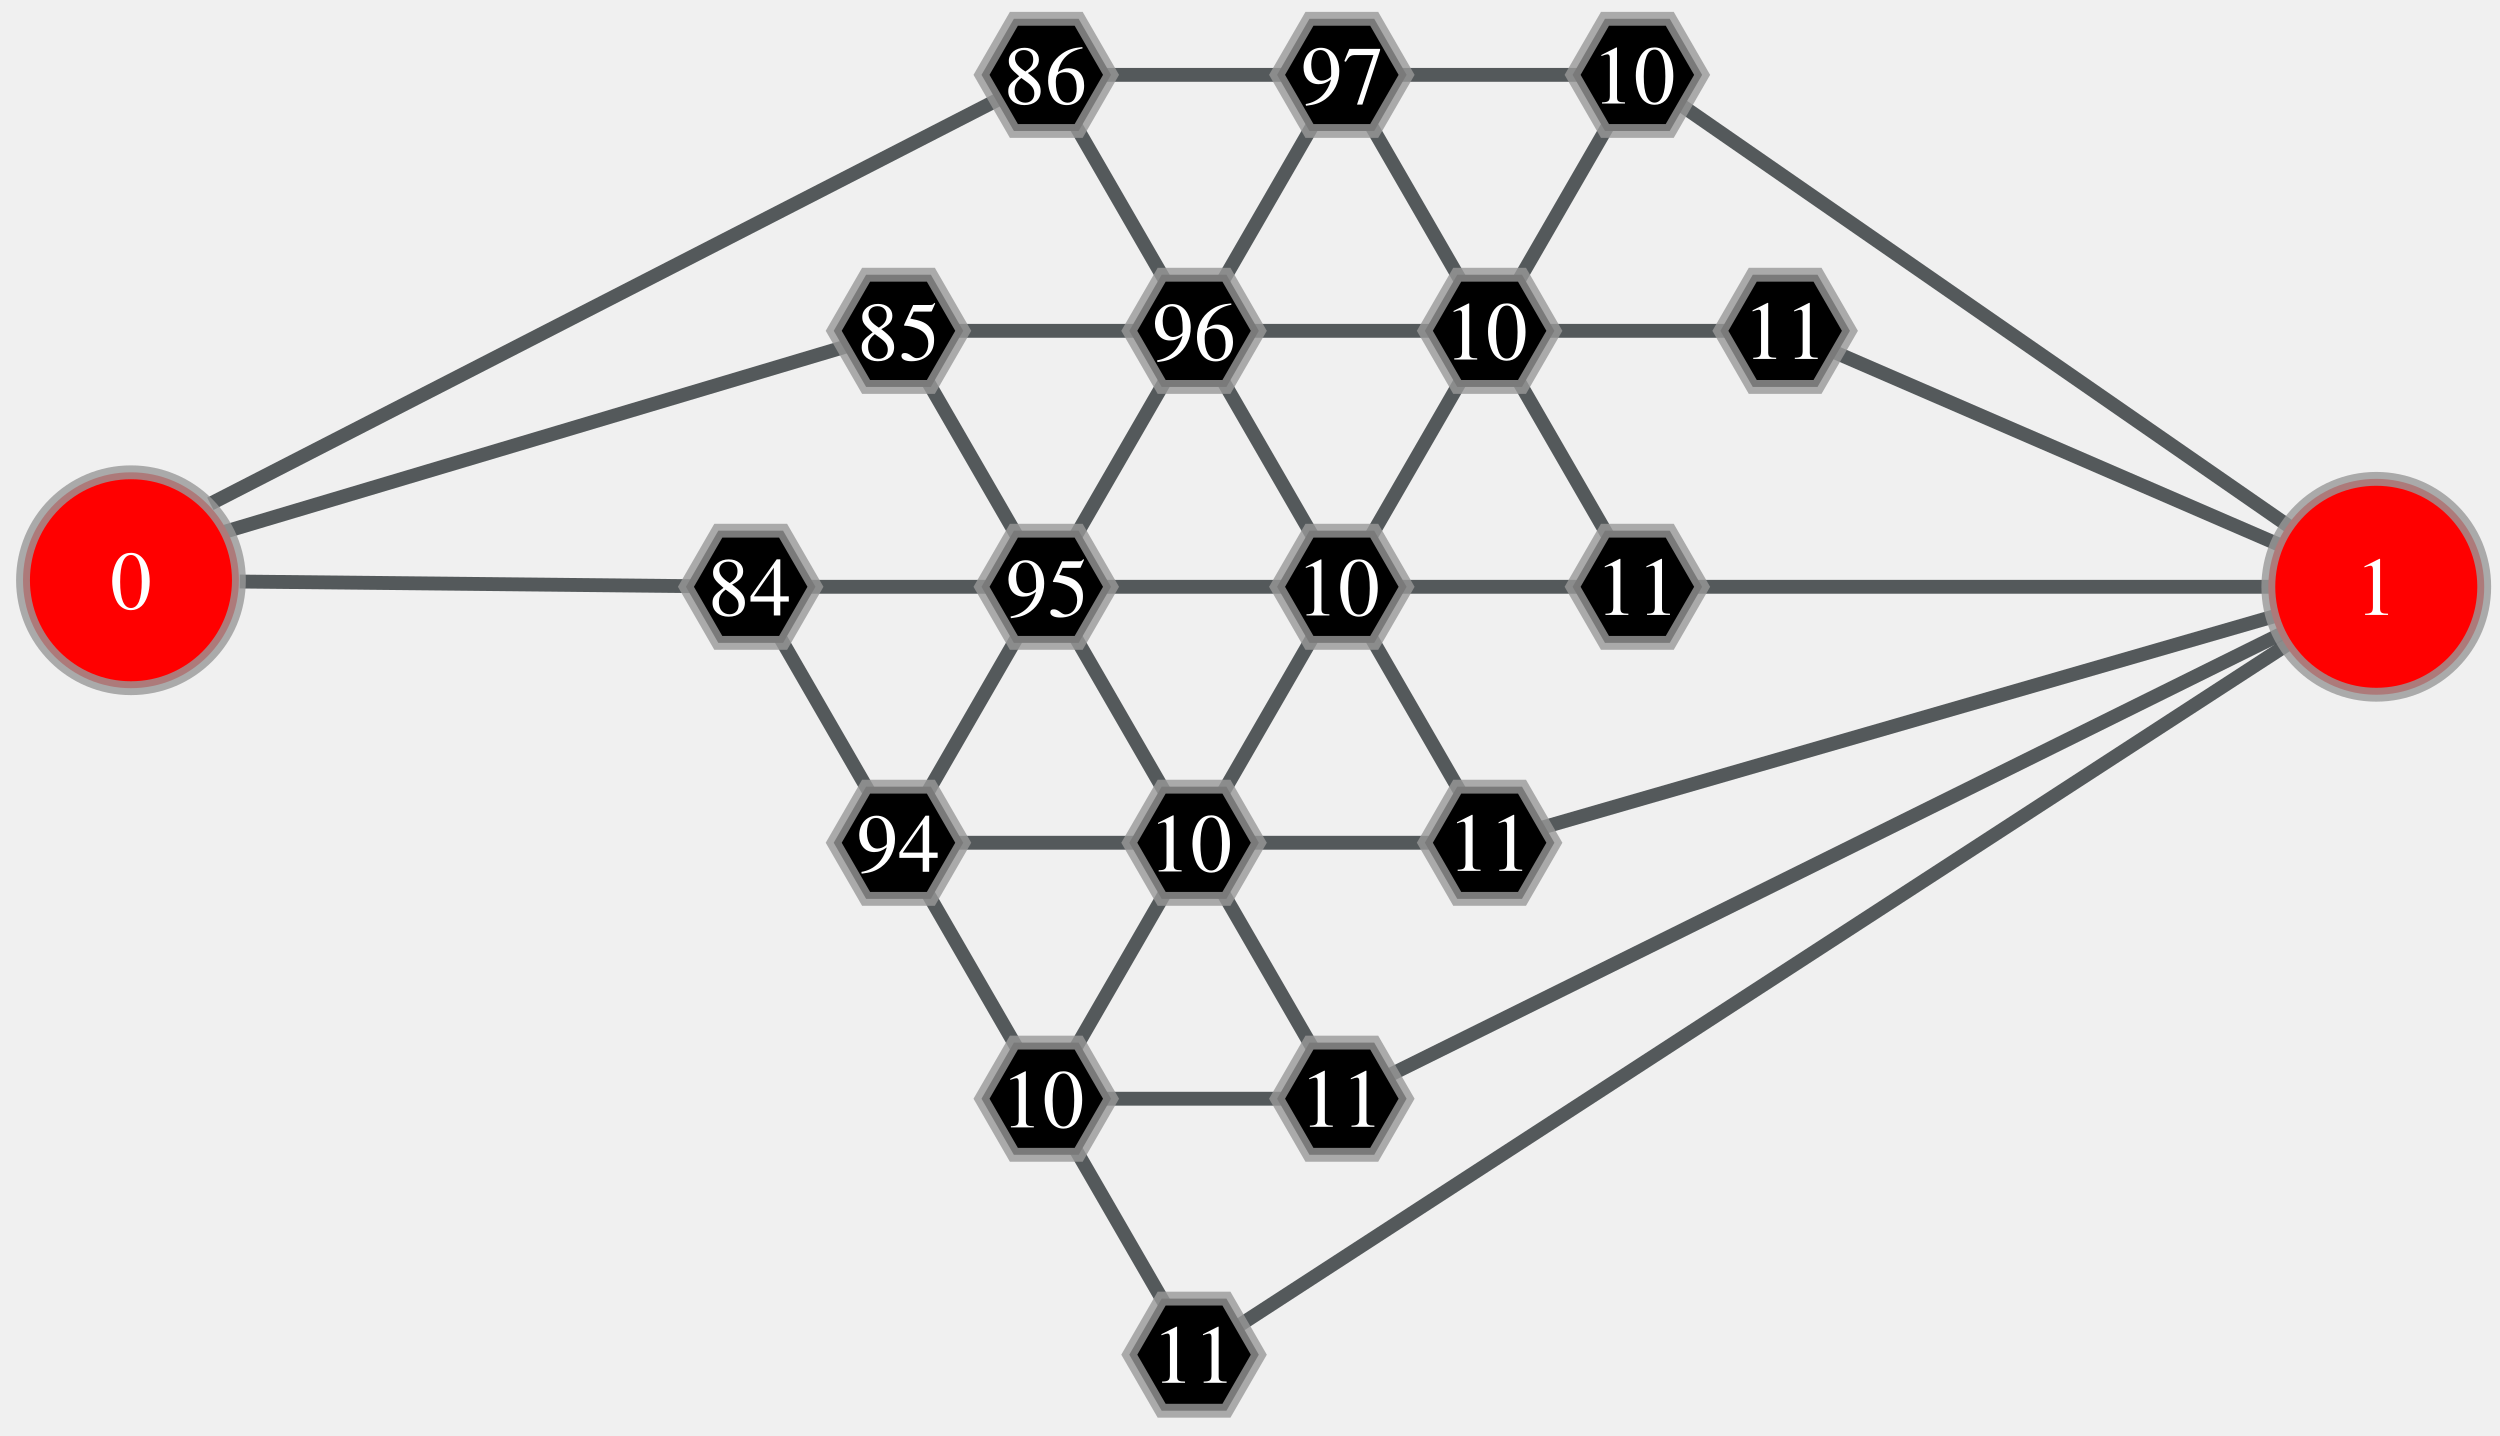
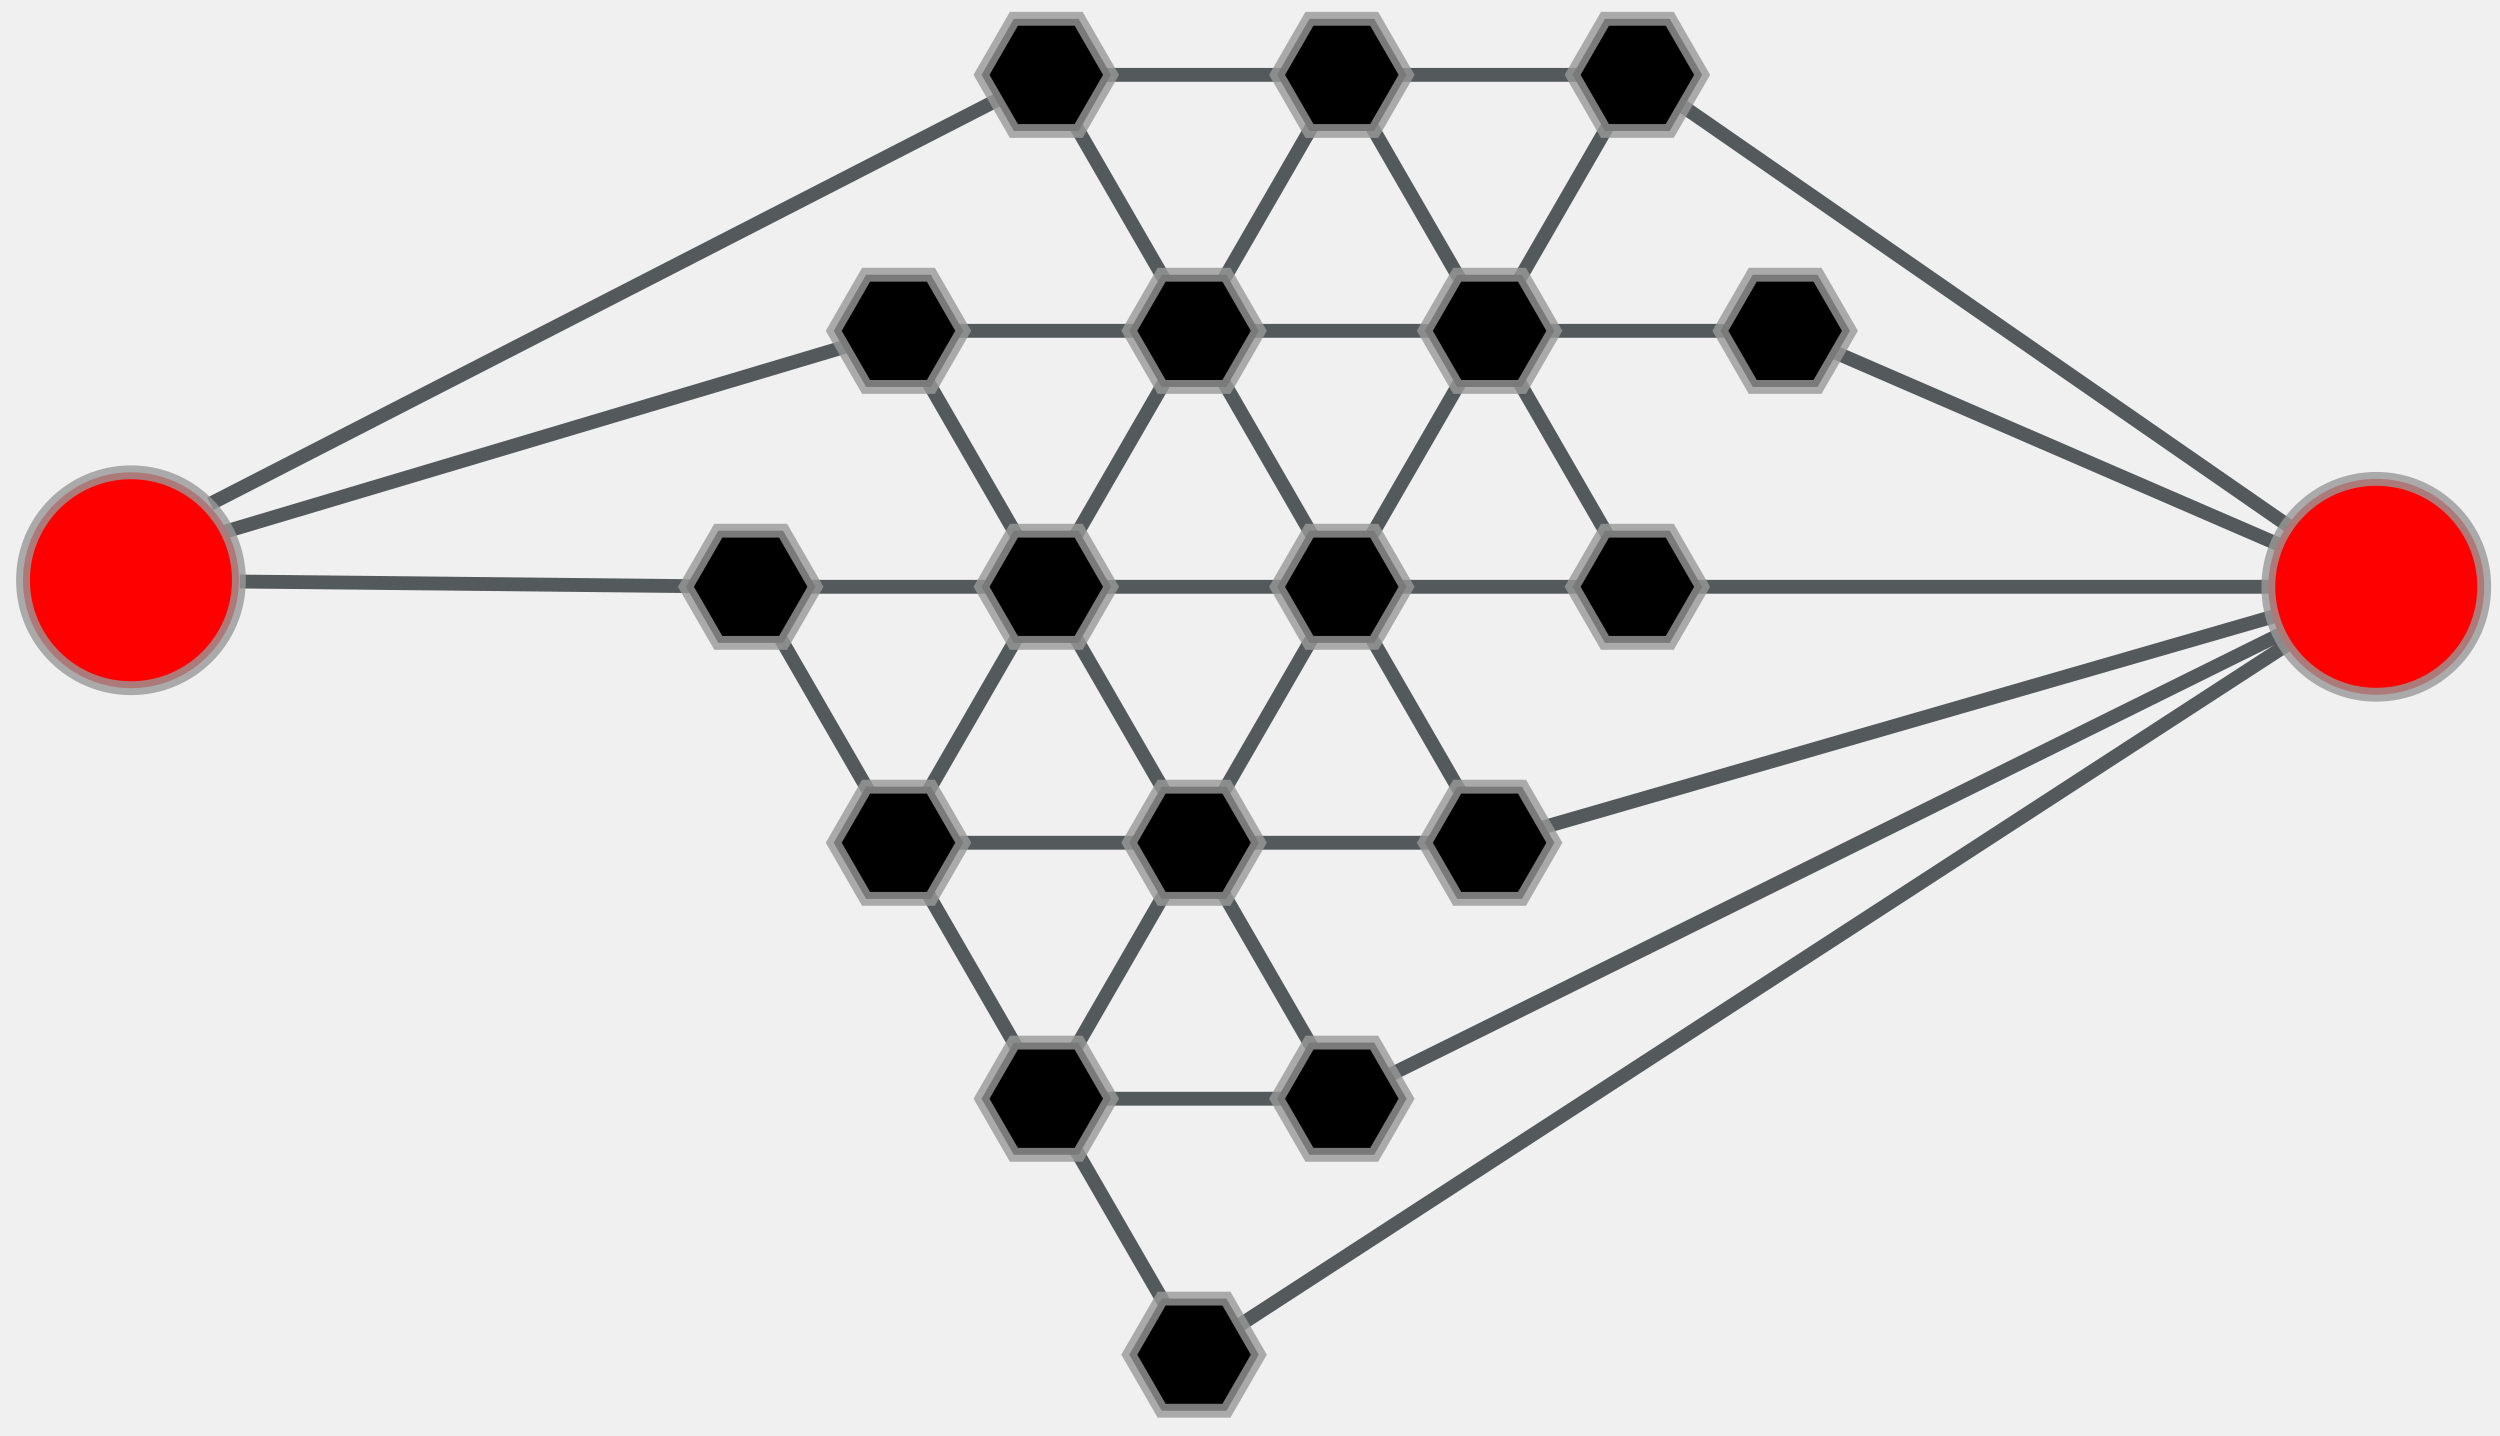
<svg xmlns="http://www.w3.org/2000/svg" version="1.1" id="svg11997" width="386" height="221.667" viewBox="0 0 386 221.667">
  <defs id="defs12001" />
  <g id="g12005" transform="matrix(1.333333,0,0,1.333333,0,9.4e-6)">
    <g id="g12009" transform="translate(-281.5182,-8.229151)">
      <path d="M 368.449,76.18 309.277,75.57" style="fill:none;stroke:#2e3436;stroke-width:1.605;stroke-linecap:butt;stroke-linejoin:miter;stroke-miterlimit:10;stroke-dasharray:none;stroke-opacity:0.8" id="path12011" />
    </g>
    <g id="g12013" transform="translate(-281.5182,-8.229151)">
      <path d="M 385.562,46.539 307.15,69.923" style="fill:none;stroke:#2e3436;stroke-width:1.605;stroke-linecap:butt;stroke-linejoin:miter;stroke-miterlimit:10;stroke-dasharray:none;stroke-opacity:0.8" id="path12015" />
    </g>
    <g id="g12017" transform="translate(-281.5182,-8.229151)">
      <path d="M 402.676,16.898 305.877,66.568" style="fill:none;stroke:#2e3436;stroke-width:1.605;stroke-linecap:butt;stroke-linejoin:miter;stroke-miterlimit:10;stroke-dasharray:none;stroke-opacity:0.8" id="path12019" />
    </g>
    <g id="g12021" transform="translate(-281.5182,-8.229151)">
      <path d="M 385.562,105.82 368.449,76.18" style="fill:none;stroke:#2e3436;stroke-width:1.605;stroke-linecap:butt;stroke-linejoin:miter;stroke-miterlimit:10;stroke-dasharray:none;stroke-opacity:0.8" id="path12023" />
    </g>
    <g id="g12025" transform="translate(-281.5182,-8.229151)">
      <path d="m 402.676,76.18 -17.114,29.64" style="fill:none;stroke:#2e3436;stroke-width:1.605;stroke-linecap:butt;stroke-linejoin:miter;stroke-miterlimit:10;stroke-dasharray:none;stroke-opacity:0.8" id="path12027" />
    </g>
    <g id="g12029" transform="translate(-281.5182,-8.229151)">
      <path d="M 402.676,76.18 H 368.449" style="fill:none;stroke:#2e3436;stroke-width:1.605;stroke-linecap:butt;stroke-linejoin:miter;stroke-miterlimit:10;stroke-dasharray:none;stroke-opacity:0.8" id="path12031" />
    </g>
    <g id="g12033" transform="translate(-281.5182,-8.229151)">
      <path d="M 402.676,76.18 385.562,46.539" style="fill:none;stroke:#2e3436;stroke-width:1.605;stroke-linecap:butt;stroke-linejoin:miter;stroke-miterlimit:10;stroke-dasharray:none;stroke-opacity:0.8" id="path12035" />
    </g>
    <g id="g12037" transform="translate(-281.5182,-8.229151)">
      <path d="M 419.789,46.539 402.676,76.18" style="fill:none;stroke:#2e3436;stroke-width:1.605;stroke-linecap:butt;stroke-linejoin:miter;stroke-miterlimit:10;stroke-dasharray:none;stroke-opacity:0.8" id="path12039" />
    </g>
    <g id="g12041" transform="translate(-281.5182,-8.229151)">
      <path d="M 419.789,46.539 H 385.562" style="fill:none;stroke:#2e3436;stroke-width:1.605;stroke-linecap:butt;stroke-linejoin:miter;stroke-miterlimit:10;stroke-dasharray:none;stroke-opacity:0.8" id="path12043" />
    </g>
    <g id="g12045" transform="translate(-281.5182,-8.229151)">
      <path d="M 419.789,46.539 402.676,16.898" style="fill:none;stroke:#2e3436;stroke-width:1.605;stroke-linecap:butt;stroke-linejoin:miter;stroke-miterlimit:10;stroke-dasharray:none;stroke-opacity:0.8" id="path12047" />
    </g>
    <g id="g12049" transform="translate(-281.5182,-8.229151)">
      <path d="M 436.902,16.898 419.789,46.539" style="fill:none;stroke:#2e3436;stroke-width:1.605;stroke-linecap:butt;stroke-linejoin:miter;stroke-miterlimit:10;stroke-dasharray:none;stroke-opacity:0.8" id="path12051" />
    </g>
    <g id="g12053" transform="translate(-281.5182,-8.229151)">
      <path d="M 436.902,16.898 H 402.676" style="fill:none;stroke:#2e3436;stroke-width:1.605;stroke-linecap:butt;stroke-linejoin:miter;stroke-miterlimit:10;stroke-dasharray:none;stroke-opacity:0.8" id="path12055" />
    </g>
    <g id="g12057" transform="translate(-281.5182,-8.229151)">
      <path d="M 402.676,135.461 385.562,105.82" style="fill:none;stroke:#2e3436;stroke-width:1.605;stroke-linecap:butt;stroke-linejoin:miter;stroke-miterlimit:10;stroke-dasharray:none;stroke-opacity:0.8" id="path12059" />
    </g>
    <g id="g12061" transform="translate(-281.5182,-8.229151)">
      <path d="m 419.789,105.82 -17.113,29.641" style="fill:none;stroke:#2e3436;stroke-width:1.605;stroke-linecap:butt;stroke-linejoin:miter;stroke-miterlimit:10;stroke-dasharray:none;stroke-opacity:0.8" id="path12063" />
    </g>
    <g id="g12065" transform="translate(-281.5182,-8.229151)">
      <path d="M 419.789,105.82 H 385.562" style="fill:none;stroke:#2e3436;stroke-width:1.605;stroke-linecap:butt;stroke-linejoin:miter;stroke-miterlimit:10;stroke-dasharray:none;stroke-opacity:0.8" id="path12067" />
    </g>
    <g id="g12069" transform="translate(-281.5182,-8.229151)">
      <path d="M 419.789,105.82 402.676,76.18" style="fill:none;stroke:#2e3436;stroke-width:1.605;stroke-linecap:butt;stroke-linejoin:miter;stroke-miterlimit:10;stroke-dasharray:none;stroke-opacity:0.8" id="path12071" />
    </g>
    <g id="g12073" transform="translate(-281.5182,-8.229151)">
      <path d="m 436.902,76.18 -17.113,29.64" style="fill:none;stroke:#2e3436;stroke-width:1.605;stroke-linecap:butt;stroke-linejoin:miter;stroke-miterlimit:10;stroke-dasharray:none;stroke-opacity:0.8" id="path12075" />
    </g>
    <g id="g12077" transform="translate(-281.5182,-8.229151)">
      <path d="M 436.902,76.18 H 402.676" style="fill:none;stroke:#2e3436;stroke-width:1.605;stroke-linecap:butt;stroke-linejoin:miter;stroke-miterlimit:10;stroke-dasharray:none;stroke-opacity:0.8" id="path12079" />
    </g>
    <g id="g12081" transform="translate(-281.5182,-8.229151)">
      <path d="M 436.902,76.18 419.789,46.539" style="fill:none;stroke:#2e3436;stroke-width:1.605;stroke-linecap:butt;stroke-linejoin:miter;stroke-miterlimit:10;stroke-dasharray:none;stroke-opacity:0.8" id="path12083" />
    </g>
    <g id="g12085" transform="translate(-281.5182,-8.229151)">
      <path d="M 454.016,46.539 436.902,76.18" style="fill:none;stroke:#2e3436;stroke-width:1.605;stroke-linecap:butt;stroke-linejoin:miter;stroke-miterlimit:10;stroke-dasharray:none;stroke-opacity:0.8" id="path12087" />
    </g>
    <g id="g12089" transform="translate(-281.5182,-8.229151)">
      <path d="M 454.016,46.539 H 419.789" style="fill:none;stroke:#2e3436;stroke-width:1.605;stroke-linecap:butt;stroke-linejoin:miter;stroke-miterlimit:10;stroke-dasharray:none;stroke-opacity:0.8" id="path12091" />
    </g>
    <g id="g12093" transform="translate(-281.5182,-8.229151)">
      <path d="M 454.016,46.539 436.902,16.898" style="fill:none;stroke:#2e3436;stroke-width:1.605;stroke-linecap:butt;stroke-linejoin:miter;stroke-miterlimit:10;stroke-dasharray:none;stroke-opacity:0.8" id="path12095" />
    </g>
    <g id="g12097" transform="translate(-281.5182,-8.229151)">
      <path d="M 471.125,16.898 454.016,46.539" style="fill:none;stroke:#2e3436;stroke-width:1.605;stroke-linecap:butt;stroke-linejoin:miter;stroke-miterlimit:10;stroke-dasharray:none;stroke-opacity:0.8" id="path12099" />
    </g>
    <g id="g12101" transform="translate(-281.5182,-8.229151)">
      <path d="M 471.125,16.898 H 436.902" style="fill:none;stroke:#2e3436;stroke-width:1.605;stroke-linecap:butt;stroke-linejoin:miter;stroke-miterlimit:10;stroke-dasharray:none;stroke-opacity:0.8" id="path12103" />
    </g>
    <g id="g12105" transform="translate(-281.5182,-8.229151)">
      <path d="M 471.125,16.898 556.691,76.18" style="fill:none;stroke:#2e3436;stroke-width:1.605;stroke-linecap:butt;stroke-linejoin:miter;stroke-miterlimit:10;stroke-dasharray:none;stroke-opacity:0.8" id="path12107" />
    </g>
    <g id="g12109" transform="translate(-281.5182,-8.229151)">
      <path d="M 419.789,165.102 556.691,76.18" style="fill:none;stroke:#2e3436;stroke-width:1.605;stroke-linecap:butt;stroke-linejoin:miter;stroke-miterlimit:10;stroke-dasharray:none;stroke-opacity:0.8" id="path12111" />
    </g>
    <g id="g12113" transform="translate(-281.5182,-8.229151)">
      <path d="M 419.789,165.102 402.676,135.461" style="fill:none;stroke:#2e3436;stroke-width:1.605;stroke-linecap:butt;stroke-linejoin:miter;stroke-miterlimit:10;stroke-dasharray:none;stroke-opacity:0.8" id="path12115" />
    </g>
    <g id="g12117" transform="translate(-281.5182,-8.229151)">
      <path d="M 436.902,135.461 556.691,76.18" style="fill:none;stroke:#2e3436;stroke-width:1.605;stroke-linecap:butt;stroke-linejoin:miter;stroke-miterlimit:10;stroke-dasharray:none;stroke-opacity:0.8" id="path12119" />
    </g>
    <g id="g12121" transform="translate(-281.5182,-8.229151)">
      <path d="M 436.902,135.461 H 402.676" style="fill:none;stroke:#2e3436;stroke-width:1.605;stroke-linecap:butt;stroke-linejoin:miter;stroke-miterlimit:10;stroke-dasharray:none;stroke-opacity:0.8" id="path12123" />
    </g>
    <g id="g12125" transform="translate(-281.5182,-8.229151)">
      <path d="M 436.902,135.461 419.789,105.82" style="fill:none;stroke:#2e3436;stroke-width:1.605;stroke-linecap:butt;stroke-linejoin:miter;stroke-miterlimit:10;stroke-dasharray:none;stroke-opacity:0.8" id="path12127" />
    </g>
    <g id="g12129" transform="translate(-281.5182,-8.229151)">
      <path d="M 454.016,105.82 556.691,76.18" style="fill:none;stroke:#2e3436;stroke-width:1.605;stroke-linecap:butt;stroke-linejoin:miter;stroke-miterlimit:10;stroke-dasharray:none;stroke-opacity:0.8" id="path12131" />
    </g>
    <g id="g12133" transform="translate(-281.5182,-8.229151)">
      <path d="M 454.016,105.82 H 419.789" style="fill:none;stroke:#2e3436;stroke-width:1.605;stroke-linecap:butt;stroke-linejoin:miter;stroke-miterlimit:10;stroke-dasharray:none;stroke-opacity:0.8" id="path12135" />
    </g>
    <g id="g12137" transform="translate(-281.5182,-8.229151)">
      <path d="M 454.016,105.82 436.902,76.18" style="fill:none;stroke:#2e3436;stroke-width:1.605;stroke-linecap:butt;stroke-linejoin:miter;stroke-miterlimit:10;stroke-dasharray:none;stroke-opacity:0.8" id="path12139" />
    </g>
    <g id="g12141" transform="translate(-281.5182,-8.229151)">
      <path d="m 471.125,76.18 h 85.566" style="fill:none;stroke:#2e3436;stroke-width:1.605;stroke-linecap:butt;stroke-linejoin:miter;stroke-miterlimit:10;stroke-dasharray:none;stroke-opacity:0.8" id="path12143" />
    </g>
    <g id="g12145" transform="translate(-281.5182,-8.229151)">
      <path d="M 471.125,76.18 H 436.902" style="fill:none;stroke:#2e3436;stroke-width:1.605;stroke-linecap:butt;stroke-linejoin:miter;stroke-miterlimit:10;stroke-dasharray:none;stroke-opacity:0.8" id="path12147" />
    </g>
    <g id="g12149" transform="translate(-281.5182,-8.229151)">
      <path d="M 471.125,76.18 454.016,46.539" style="fill:none;stroke:#2e3436;stroke-width:1.605;stroke-linecap:butt;stroke-linejoin:miter;stroke-miterlimit:10;stroke-dasharray:none;stroke-opacity:0.8" id="path12151" />
    </g>
    <g id="g12153" transform="translate(-281.5182,-8.229151)">
      <path d="M 488.238,46.539 556.691,76.18" style="fill:none;stroke:#2e3436;stroke-width:1.605;stroke-linecap:butt;stroke-linejoin:miter;stroke-miterlimit:10;stroke-dasharray:none;stroke-opacity:0.8" id="path12155" />
    </g>
    <g id="g12157" transform="translate(-281.5182,-8.229151)">
      <path d="M 488.238,46.539 H 454.016" style="fill:none;stroke:#2e3436;stroke-width:1.605;stroke-linecap:butt;stroke-linejoin:miter;stroke-miterlimit:10;stroke-dasharray:none;stroke-opacity:0.8" id="path12159" />
    </g>
-     <g id="g16407" transform="translate(-28.1446,-8.987411)">
-       <path d="m 55.809,76.18 c 0,6.902 -5.594,12.5 -12.5,12.5 -6.903,0 -12.5,-5.598 -12.5,-12.5 0,-6.903 5.597,-12.5 12.5,-12.5 6.906,0 12.5,5.597 12.5,12.5 z" style="fill:#ff0000;fill-opacity:1;fill-rule:nonzero;stroke:none" id="path12161" />
-       <g id="g12163">
-         <path d="m 55.809,76.18 c 0,6.902 -5.594,12.5 -12.5,12.5 -6.903,0 -12.5,-5.598 -12.5,-12.5 0,-6.903 5.597,-12.5 12.5,-12.5 6.906,0 12.5,5.597 12.5,12.5 z" style="fill:none;stroke:#999999;stroke-width:1.605;stroke-linecap:butt;stroke-linejoin:miter;stroke-miterlimit:10;stroke-dasharray:none;stroke-opacity:0.8" id="path12165" />
-       </g>
-       <text xml:space="preserve" style="font-variant:normal;font-weight:normal;font-size:9.632px;font-family:'Nimbus Roman';-inkscape-font-specification:NimbusRoman-Regular;writing-mode:lr-tb;fill:#ffffff;fill-opacity:1;fill-rule:nonzero;stroke:none" id="text12169" x="40.902" y="79.503">
-         <tspan x="40.902" y="79.503" id="tspan12167">0</tspan>
-       </text>
+     <path d="m 27.664,67.193 c 0,6.902 -5.594,12.5 -12.5,12.5 -6.903,0 -12.5,-5.598 -12.5,-12.5 0,-6.903 5.597,-12.5 12.5,-12.5 6.906,0 12.5,5.597 12.5,12.5 z" style="fill:#ff0000;fill-opacity:1;fill-rule:nonzero;stroke:none" id="path12161" />
+     <g id="g12163" transform="translate(-28.1446,-8.987411)">
+       <path d="m 55.809,76.18 c 0,6.902 -5.594,12.5 -12.5,12.5 -6.903,0 -12.5,-5.598 -12.5,-12.5 0,-6.903 5.597,-12.5 12.5,-12.5 6.906,0 12.5,5.597 12.5,12.5 z" style="fill:none;stroke:#999999;stroke-width:1.605;stroke-linecap:butt;stroke-linejoin:miter;stroke-miterlimit:10;stroke-dasharray:none;stroke-opacity:0.8" id="path12165" />
    </g>
    <path d="m 287.673,67.951 c 0,6.902 -5.597,12.5 -12.5,12.5 -6.906,0 -12.5,-5.598 -12.5,-12.5 0,-6.903 5.594,-12.5 12.5,-12.5 6.903,0 12.5,5.597 12.5,12.5 z" style="fill:#ff0000;fill-opacity:1;fill-rule:nonzero;stroke:none" id="path12171" />
    <g id="g12173" transform="translate(-281.5182,-8.229151)">
      <path d="m 569.191,76.18 c 0,6.902 -5.597,12.5 -12.5,12.5 -6.906,0 -12.5,-5.598 -12.5,-12.5 0,-6.903 5.594,-12.5 12.5,-12.5 6.903,0 12.5,5.597 12.5,12.5 z" style="fill:none;stroke:#999999;stroke-width:1.605;stroke-linecap:butt;stroke-linejoin:miter;stroke-miterlimit:10;stroke-dasharray:none;stroke-opacity:0.8" id="path12175" />
    </g>
-     <text xml:space="preserve" style="font-variant:normal;font-weight:normal;font-size:9.632px;font-family:'Nimbus Roman';-inkscape-font-specification:NimbusRoman-Regular;writing-mode:lr-tb;fill:#ffffff;fill-opacity:1;fill-rule:nonzero;stroke:none" id="text12179" x="272.74" y="71.206">
-       <tspan x="272.74" y="71.206" id="tspan12177">1</tspan>
-     </text>
    <path d="m 90.681,74.447 h -7.5 l -3.75,-6.496 3.75,-6.496 h 7.5 l 3.75,6.496 z" style="fill:#000000;fill-opacity:1;fill-rule:nonzero;stroke:none" id="path12181" />
    <g id="g12183" transform="translate(-281.5182,-8.229151)">
      <path d="m 372.199,82.676 h -7.5 l -3.75,-6.496 3.75,-6.496 h 7.5 l 3.75,6.496 z" style="fill:none;stroke:#999999;stroke-width:1.605;stroke-linecap:butt;stroke-linejoin:miter;stroke-miterlimit:10;stroke-dasharray:none;stroke-opacity:0.8" id="path12185" />
    </g>
-     <text xml:space="preserve" style="font-variant:normal;font-weight:normal;font-size:9.632px;font-family:'Nimbus Roman';-inkscape-font-specification:NimbusRoman-Regular;writing-mode:lr-tb;fill:#ffffff;fill-opacity:1;fill-rule:nonzero;stroke:none" id="text12189" x="81.982" y="71.274">
-       <tspan x="81.982 86.798" y="71.274" id="tspan12187">84</tspan>
-     </text>
    <path d="m 107.794,44.806 h -7.5 l -3.75,-6.496 3.75,-6.496 h 7.5 l 3.75,6.496 z" style="fill:#000000;fill-opacity:1;fill-rule:nonzero;stroke:none" id="path12191" />
    <g id="g12193" transform="translate(-281.5182,-8.229151)">
      <path d="m 389.312,53.035 h -7.5 l -3.75,-6.496 3.75,-6.496 h 7.5 l 3.75,6.496 z" style="fill:none;stroke:#999999;stroke-width:1.605;stroke-linecap:butt;stroke-linejoin:miter;stroke-miterlimit:10;stroke-dasharray:none;stroke-opacity:0.8" id="path12195" />
    </g>
-     <text xml:space="preserve" style="font-variant:normal;font-weight:normal;font-size:9.632px;font-family:'Nimbus Roman';-inkscape-font-specification:NimbusRoman-Regular;writing-mode:lr-tb;fill:#ffffff;fill-opacity:1;fill-rule:nonzero;stroke:none" id="text12199" x="99.258" y="41.691">
-       <tspan x="99.258 104.074" y="41.691" id="tspan12197">85</tspan>
-     </text>
    <path d="m 124.908,15.166 h -7.5 l -3.75,-6.497 3.75,-6.492 h 7.5 l 3.75,6.492 z" style="fill:#000000;fill-opacity:1;fill-rule:nonzero;stroke:none" id="path12201" />
    <g id="g12203" transform="translate(-281.5182,-8.229151)">
      <path d="m 406.426,23.395 h -7.5 l -3.75,-6.497 3.75,-6.492 h 7.5 l 3.75,6.492 z" style="fill:none;stroke:#999999;stroke-width:1.605;stroke-linecap:butt;stroke-linejoin:miter;stroke-miterlimit:10;stroke-dasharray:none;stroke-opacity:0.8" id="path12205" />
    </g>
-     <text xml:space="preserve" style="font-variant:normal;font-weight:normal;font-size:9.632px;font-family:'Nimbus Roman';-inkscape-font-specification:NimbusRoman-Regular;writing-mode:lr-tb;fill:#ffffff;fill-opacity:1;fill-rule:nonzero;stroke:none" id="text12209" x="116.226" y="12.032">
-       <tspan x="116.226 121.042" y="12.032" id="tspan12207">86</tspan>
-     </text>
    <path d="m 107.794,104.087 h -7.5 l -3.75,-6.496 3.75,-6.496 h 7.5 l 3.75,6.496 z" style="fill:#000000;fill-opacity:1;fill-rule:nonzero;stroke:none" id="path12211" />
    <g id="g12213" transform="translate(-281.5182,-8.229151)">
      <path d="m 389.312,112.316 h -7.5 l -3.75,-6.496 3.75,-6.496 h 7.5 l 3.75,6.496 z" style="fill:none;stroke:#999999;stroke-width:1.605;stroke-linecap:butt;stroke-linejoin:miter;stroke-miterlimit:10;stroke-dasharray:none;stroke-opacity:0.8" id="path12215" />
    </g>
-     <text xml:space="preserve" style="font-variant:normal;font-weight:normal;font-size:9.632px;font-family:'Nimbus Roman';-inkscape-font-specification:NimbusRoman-Regular;writing-mode:lr-tb;fill:#ffffff;fill-opacity:1;fill-rule:nonzero;stroke:none" id="text12219" x="99.22" y="100.952">
-       <tspan x="99.22 104.036" y="100.952" id="tspan12217">94</tspan>
-     </text>
    <path d="m 124.908,74.447 h -7.5 l -3.75,-6.496 3.75,-6.496 h 7.5 l 3.75,6.496 z" style="fill:#000000;fill-opacity:1;fill-rule:nonzero;stroke:none" id="path12221" />
    <g id="g12223" transform="translate(-281.5182,-8.229151)">
      <path d="m 406.426,82.676 h -7.5 l -3.75,-6.496 3.75,-6.496 h 7.5 l 3.75,6.496 z" style="fill:none;stroke:#999999;stroke-width:1.605;stroke-linecap:butt;stroke-linejoin:miter;stroke-miterlimit:10;stroke-dasharray:none;stroke-opacity:0.8" id="path12225" />
    </g>
-     <text xml:space="preserve" style="font-variant:normal;font-weight:normal;font-size:9.632px;font-family:'Nimbus Roman';-inkscape-font-specification:NimbusRoman-Regular;writing-mode:lr-tb;fill:#ffffff;fill-opacity:1;fill-rule:nonzero;stroke:none" id="text12229" x="116.496" y="71.37">
-       <tspan x="116.496 121.312" y="71.37" id="tspan12227">95</tspan>
-     </text>
    <path d="m 142.021,44.806 h -7.5 l -3.75,-6.496 3.75,-6.496 h 7.5 l 3.75,6.496 z" style="fill:#000000;fill-opacity:1;fill-rule:nonzero;stroke:none" id="path12231" />
    <g id="g12233" transform="translate(-281.5182,-8.229151)">
      <path d="m 423.539,53.035 h -7.5 l -3.75,-6.496 3.75,-6.496 h 7.5 l 3.75,6.496 z" style="fill:none;stroke:#999999;stroke-width:1.605;stroke-linecap:butt;stroke-linejoin:miter;stroke-miterlimit:10;stroke-dasharray:none;stroke-opacity:0.8" id="path12235" />
    </g>
-     <text xml:space="preserve" style="font-variant:normal;font-weight:normal;font-size:9.632px;font-family:'Nimbus Roman';-inkscape-font-specification:NimbusRoman-Regular;writing-mode:lr-tb;fill:#ffffff;fill-opacity:1;fill-rule:nonzero;stroke:none" id="text12239" x="133.464" y="41.711">
-       <tspan x="133.464 138.28" y="41.711" id="tspan12237">96</tspan>
-     </text>
    <path d="m 159.134,15.166 h -7.5 l -3.75,-6.497 3.75,-6.492 h 7.5 l 3.75,6.492 z" style="fill:#000000;fill-opacity:1;fill-rule:nonzero;stroke:none" id="path12241" />
    <g id="g12243" transform="translate(-281.5182,-8.229151)">
      <path d="m 440.652,23.395 h -7.5 l -3.75,-6.497 3.75,-6.492 h 7.5 l 3.75,6.492 z" style="fill:none;stroke:#999999;stroke-width:1.605;stroke-linecap:butt;stroke-linejoin:miter;stroke-miterlimit:10;stroke-dasharray:none;stroke-opacity:0.8" id="path12245" />
    </g>
-     <text xml:space="preserve" style="font-variant:normal;font-weight:normal;font-size:9.632px;font-family:'Nimbus Roman';-inkscape-font-specification:NimbusRoman-Regular;writing-mode:lr-tb;fill:#ffffff;fill-opacity:1;fill-rule:nonzero;stroke:none" id="text12249" x="150.669" y="12.032">
-       <tspan x="150.669 155.484" y="12.032" id="tspan12247">97</tspan>
-     </text>
    <path d="m 124.908,133.728 h -7.5 l -3.75,-6.496 3.75,-6.496 h 7.5 l 3.75,6.496 z" style="fill:#000000;fill-opacity:1;fill-rule:nonzero;stroke:none" id="path12251" />
    <g id="g12253" transform="translate(-281.5182,-8.229151)">
      <path d="m 406.426,141.957 h -7.5 l -3.75,-6.496 3.75,-6.496 h 7.5 l 3.75,6.496 z" style="fill:none;stroke:#999999;stroke-width:1.605;stroke-linecap:butt;stroke-linejoin:miter;stroke-miterlimit:10;stroke-dasharray:none;stroke-opacity:0.8" id="path12255" />
    </g>
-     <text xml:space="preserve" style="font-variant:normal;font-weight:normal;font-size:9.632px;font-family:'Nimbus Roman';-inkscape-font-specification:NimbusRoman-Regular;writing-mode:lr-tb;fill:#ffffff;fill-opacity:1;fill-rule:nonzero;stroke:none" id="text12259" x="115.923" y="130.554">
-       <tspan x="115.923 120.739" y="130.554" id="tspan12257">10</tspan>
-     </text>
    <path d="m 142.021,104.087 h -7.5 l -3.75,-6.496 3.75,-6.496 h 7.5 l 3.75,6.496 z" style="fill:#000000;fill-opacity:1;fill-rule:nonzero;stroke:none" id="path12261" />
    <g id="g12263" transform="translate(-281.5182,-8.229151)">
      <path d="m 423.539,112.316 h -7.5 l -3.75,-6.496 3.75,-6.496 h 7.5 l 3.75,6.496 z" style="fill:none;stroke:#999999;stroke-width:1.605;stroke-linecap:butt;stroke-linejoin:miter;stroke-miterlimit:10;stroke-dasharray:none;stroke-opacity:0.8" id="path12265" />
    </g>
-     <text xml:space="preserve" style="font-variant:normal;font-weight:normal;font-size:9.632px;font-family:'Nimbus Roman';-inkscape-font-specification:NimbusRoman-Regular;writing-mode:lr-tb;fill:#ffffff;fill-opacity:1;fill-rule:nonzero;stroke:none" id="text12269" x="133.036" y="100.914">
-       <tspan x="133.036 137.852" y="100.914" id="tspan12267">10</tspan>
-     </text>
    <path d="m 159.134,74.447 h -7.5 l -3.75,-6.496 3.75,-6.496 h 7.5 l 3.75,6.496 z" style="fill:#000000;fill-opacity:1;fill-rule:nonzero;stroke:none" id="path12271" />
    <g id="g12273" transform="translate(-281.5182,-8.229151)">
      <path d="m 440.652,82.676 h -7.5 l -3.75,-6.496 3.75,-6.496 h 7.5 l 3.75,6.496 z" style="fill:none;stroke:#999999;stroke-width:1.605;stroke-linecap:butt;stroke-linejoin:miter;stroke-miterlimit:10;stroke-dasharray:none;stroke-opacity:0.8" id="path12275" />
    </g>
-     <text xml:space="preserve" style="font-variant:normal;font-weight:normal;font-size:9.632px;font-family:'Nimbus Roman';-inkscape-font-specification:NimbusRoman-Regular;writing-mode:lr-tb;fill:#ffffff;fill-opacity:1;fill-rule:nonzero;stroke:none" id="text12279" x="150.148" y="71.274">
-       <tspan x="150.148 154.964" y="71.274" id="tspan12277">10</tspan>
-     </text>
    <path d="m 176.248,44.806 h -7.5 l -3.75,-6.496 3.75,-6.496 h 7.5 l 3.75,6.496 z" style="fill:#000000;fill-opacity:1;fill-rule:nonzero;stroke:none" id="path12281" />
    <g id="g12283" transform="translate(-281.5182,-8.229151)">
      <path d="m 457.766,53.035 h -7.5 l -3.75,-6.496 3.75,-6.496 h 7.5 l 3.75,6.496 z" style="fill:none;stroke:#999999;stroke-width:1.605;stroke-linecap:butt;stroke-linejoin:miter;stroke-miterlimit:10;stroke-dasharray:none;stroke-opacity:0.8" id="path12285" />
    </g>
-     <text xml:space="preserve" style="font-variant:normal;font-weight:normal;font-size:9.632px;font-family:'Nimbus Roman';-inkscape-font-specification:NimbusRoman-Regular;writing-mode:lr-tb;fill:#ffffff;fill-opacity:1;fill-rule:nonzero;stroke:none" id="text12289" x="167.261" y="41.634">
-       <tspan x="167.261 172.077" y="41.634" id="tspan12287">10</tspan>
-     </text>
    <path d="m 193.357,15.166 h -7.5 l -3.75,-6.497 3.75,-6.492 h 7.5 l 3.75,6.492 z" style="fill:#000000;fill-opacity:1;fill-rule:nonzero;stroke:none" id="path12291" />
    <g id="g12293" transform="translate(-281.5182,-8.229151)">
      <path d="m 474.875,23.395 h -7.5 l -3.75,-6.497 3.75,-6.492 h 7.5 l 3.75,6.492 z" style="fill:none;stroke:#999999;stroke-width:1.605;stroke-linecap:butt;stroke-linejoin:miter;stroke-miterlimit:10;stroke-dasharray:none;stroke-opacity:0.8" id="path12295" />
    </g>
-     <text xml:space="preserve" style="font-variant:normal;font-weight:normal;font-size:9.632px;font-family:'Nimbus Roman';-inkscape-font-specification:NimbusRoman-Regular;writing-mode:lr-tb;fill:#ffffff;fill-opacity:1;fill-rule:nonzero;stroke:none" id="text12299" x="184.374" y="11.994">
-       <tspan x="184.374 189.19" y="11.994" id="tspan12297">10</tspan>
-     </text>
    <path d="m 142.021,163.365 h -7.5 l -3.75,-6.492 3.75,-6.497 h 7.5 l 3.75,6.497 z" style="fill:#000000;fill-opacity:1;fill-rule:nonzero;stroke:none" id="path12301" />
    <g id="g12303" transform="translate(-281.5182,-8.229151)">
      <path d="m 423.539,171.594 h -7.5 l -3.75,-6.492 3.75,-6.497 h 7.5 l 3.75,6.497 z" style="fill:none;stroke:#999999;stroke-width:1.605;stroke-linecap:butt;stroke-linejoin:miter;stroke-miterlimit:10;stroke-dasharray:none;stroke-opacity:0.8" id="path12305" />
    </g>
-     <text xml:space="preserve" style="font-variant:normal;font-weight:normal;font-size:9.632px;font-family:'Nimbus Roman';-inkscape-font-specification:NimbusRoman-Regular;writing-mode:lr-tb;fill:#ffffff;fill-opacity:1;fill-rule:nonzero;stroke:none" id="text12309" x="133.431" y="160.126">
-       <tspan x="133.431 138.246" y="160.126" id="tspan12307">11</tspan>
-     </text>
    <path d="m 159.134,133.728 h -7.5 l -3.75,-6.496 3.75,-6.496 h 7.5 l 3.75,6.496 z" style="fill:#000000;fill-opacity:1;fill-rule:nonzero;stroke:none" id="path12311" />
    <g id="g12313" transform="translate(-281.5182,-8.229151)">
      <path d="m 440.652,141.957 h -7.5 l -3.75,-6.496 3.75,-6.496 h 7.5 l 3.75,6.496 z" style="fill:none;stroke:#999999;stroke-width:1.605;stroke-linecap:butt;stroke-linejoin:miter;stroke-miterlimit:10;stroke-dasharray:none;stroke-opacity:0.8" id="path12315" />
    </g>
-     <text xml:space="preserve" style="font-variant:normal;font-weight:normal;font-size:9.632px;font-family:'Nimbus Roman';-inkscape-font-specification:NimbusRoman-Regular;writing-mode:lr-tb;fill:#ffffff;fill-opacity:1;fill-rule:nonzero;stroke:none" id="text12319" x="150.543" y="130.486">
-       <tspan x="150.543 155.359" y="130.486" id="tspan12317">11</tspan>
-     </text>
    <path d="m 176.248,104.087 h -7.5 l -3.75,-6.496 3.75,-6.496 h 7.5 l 3.75,6.496 z" style="fill:#000000;fill-opacity:1;fill-rule:nonzero;stroke:none" id="path12321" />
    <g id="g12323" transform="translate(-281.5182,-8.229151)">
      <path d="m 457.766,112.316 h -7.5 l -3.75,-6.496 3.75,-6.496 h 7.5 l 3.75,6.496 z" style="fill:none;stroke:#999999;stroke-width:1.605;stroke-linecap:butt;stroke-linejoin:miter;stroke-miterlimit:10;stroke-dasharray:none;stroke-opacity:0.8" id="path12325" />
    </g>
-     <text xml:space="preserve" style="font-variant:normal;font-weight:normal;font-size:9.632px;font-family:'Nimbus Roman';-inkscape-font-specification:NimbusRoman-Regular;writing-mode:lr-tb;fill:#ffffff;fill-opacity:1;fill-rule:nonzero;stroke:none" id="text12329" x="167.656" y="100.846">
-       <tspan x="167.656 172.472" y="100.846" id="tspan12327">11</tspan>
-     </text>
    <path d="m 193.357,74.447 h -7.5 l -3.75,-6.496 3.75,-6.496 h 7.5 l 3.75,6.496 z" style="fill:#000000;fill-opacity:1;fill-rule:nonzero;stroke:none" id="path12331" />
    <g id="g12333" transform="translate(-281.5182,-8.229151)">
      <path d="m 474.875,82.676 h -7.5 l -3.75,-6.496 3.75,-6.496 h 7.5 l 3.75,6.496 z" style="fill:none;stroke:#999999;stroke-width:1.605;stroke-linecap:butt;stroke-linejoin:miter;stroke-miterlimit:10;stroke-dasharray:none;stroke-opacity:0.8" id="path12335" />
    </g>
-     <text xml:space="preserve" style="font-variant:normal;font-weight:normal;font-size:9.632px;font-family:'Nimbus Roman';-inkscape-font-specification:NimbusRoman-Regular;writing-mode:lr-tb;fill:#ffffff;fill-opacity:1;fill-rule:nonzero;stroke:none" id="text12339" x="184.769" y="71.206">
-       <tspan x="184.769 189.584" y="71.206" id="tspan12337">11</tspan>
-     </text>
    <path d="m 210.47,44.806 h -7.5 l -3.75,-6.496 3.75,-6.496 h 7.5 l 3.75,6.496 z" style="fill:#000000;fill-opacity:1;fill-rule:nonzero;stroke:none" id="path12341" />
    <g id="g12343" transform="translate(-281.5182,-8.229151)">
      <path d="m 491.988,53.035 h -7.5 l -3.75,-6.496 3.75,-6.496 h 7.5 l 3.75,6.496 z" style="fill:none;stroke:#999999;stroke-width:1.605;stroke-linecap:butt;stroke-linejoin:miter;stroke-miterlimit:10;stroke-dasharray:none;stroke-opacity:0.8" id="path12345" />
    </g>
-     <text xml:space="preserve" style="font-variant:normal;font-weight:normal;font-size:9.632px;font-family:'Nimbus Roman';-inkscape-font-specification:NimbusRoman-Regular;writing-mode:lr-tb;fill:#ffffff;fill-opacity:1;fill-rule:nonzero;stroke:none" id="text12349" x="201.881" y="41.566">
-       <tspan x="201.881 206.697" y="41.566" id="tspan12347">11</tspan>
-     </text>
  </g>
</svg>
